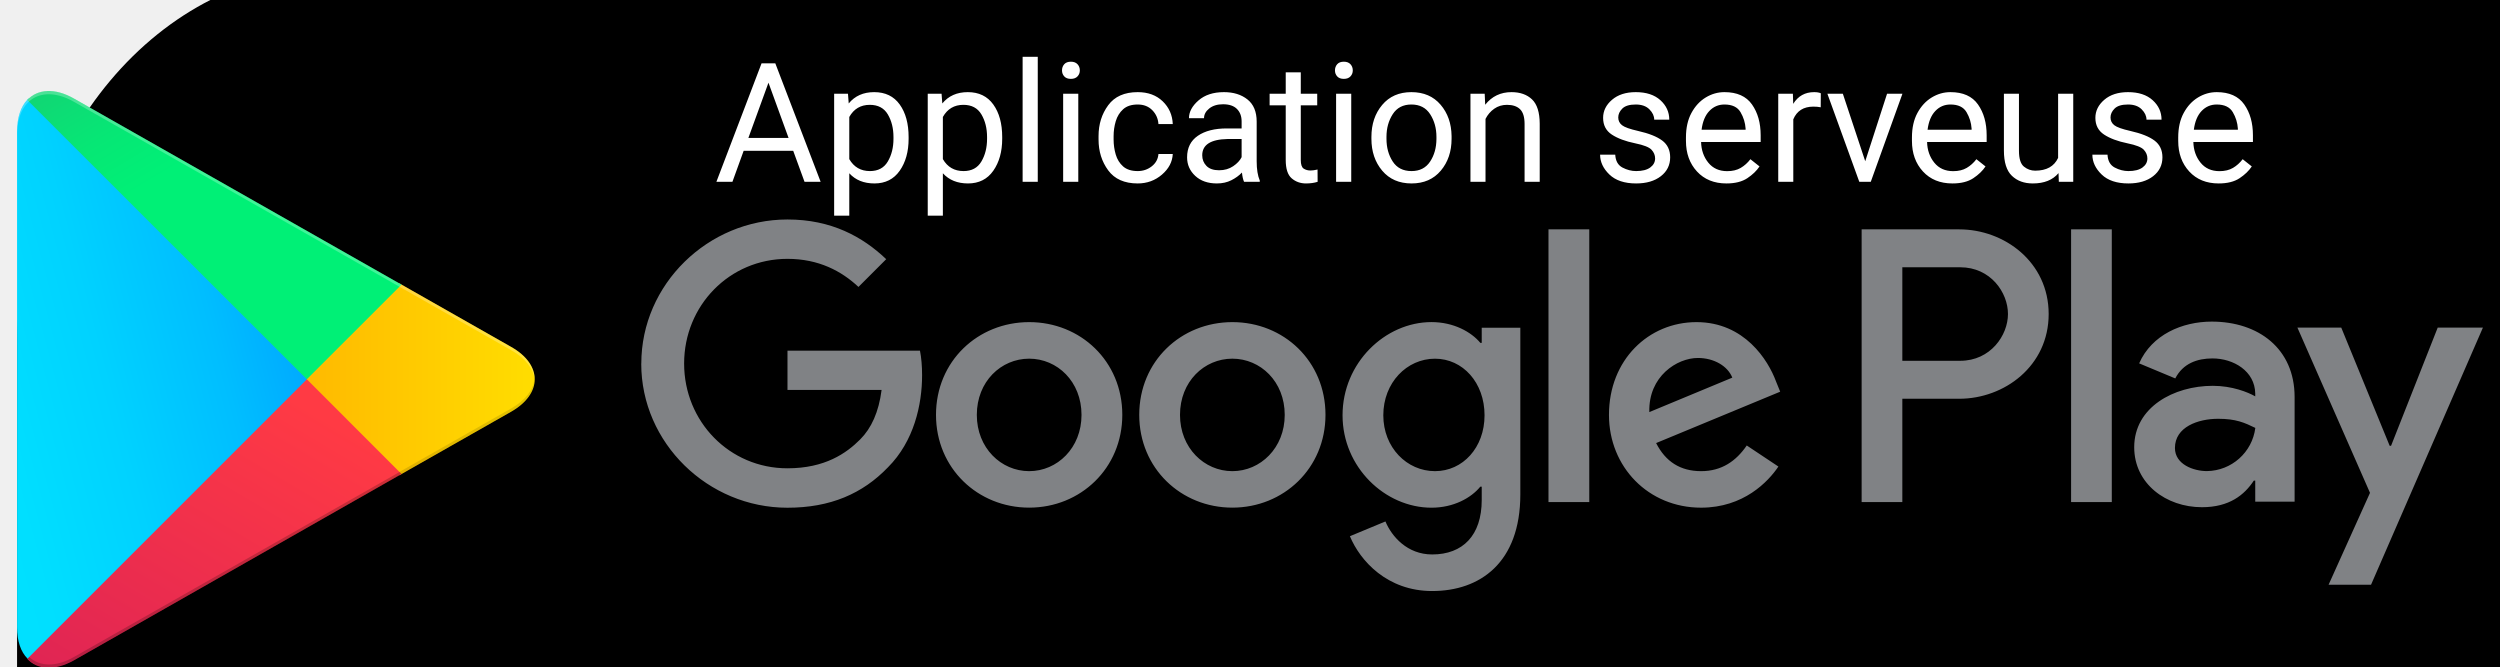
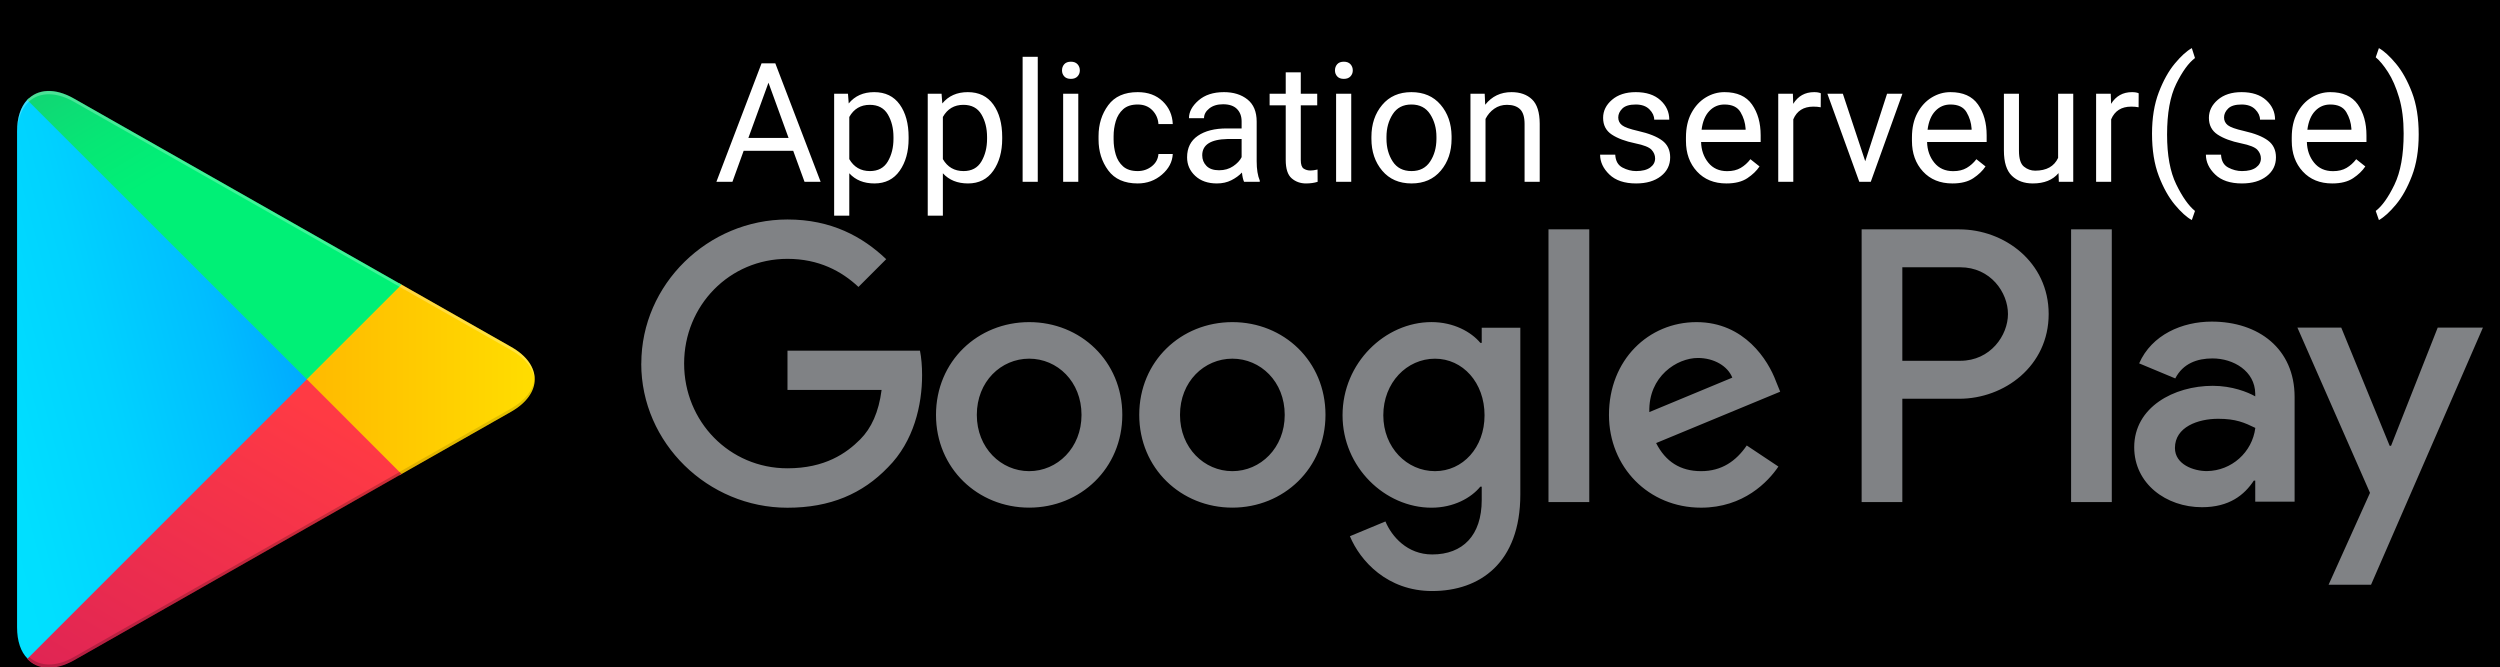
<svg xmlns="http://www.w3.org/2000/svg" viewBox="0 -300 8137.4 2200" width="3000" height="800">
-   <rect x="0" y="-400" width="18137.4" height="25200" rx="1050" ry="1250" fill="black" />
+   <style>
+         .rounded-rect {
+         fill: black;
+         border-radius: 155px;
+         }
+     </style>
+   <rect class="rounded-rect" x="-220" y="-400" width="18137.4" height="25200" fill="black" />
  <linearGradient id="a" gradientTransform="matrix(11.64 0 0 -22.55 -32777 34043.164)" gradientUnits="userSpaceOnUse" x1="2891.046" x2="2784.353" y1="1504.53" y2="1449.456">
    <stop offset="0" stop-color="#00a0ff" />
    <stop offset=".007" stop-color="#00a1ff" />
    <stop offset=".26" stop-color="#00beff" />
    <stop offset=".512" stop-color="#00d2ff" />
    <stop offset=".76" stop-color="#00dfff" />
    <stop offset="1" stop-color="#00e3ff" />
  </linearGradient>
  <linearGradient id="b" gradientTransform="matrix(9.145 0 0 -7.7 -25077.303 11907.105)" gradientUnits="userSpaceOnUse" x1="2935.234" x2="2739.434" y1="1422.774" y2="1422.774">
    <stop offset="0" stop-color="#ffe000" />
    <stop offset=".409" stop-color="#ffbd00" />
    <stop offset=".775" stop-color="orange" />
    <stop offset="1" stop-color="#ff9c00" />
  </linearGradient>
  <linearGradient id="c" gradientTransform="matrix(15.02 0 0 -11.5775 -43191.684 17692.938)" gradientUnits="userSpaceOnUse" x1="2948.769" x2="2836.642" y1="1431.331" y2="1285.867">
    <stop offset="0" stop-color="#ff3a44" />
    <stop offset="1" stop-color="#c31162" />
  </linearGradient>
  <linearGradient id="d" gradientTransform="matrix(15.02 0 0 -11.5715 -43191.684 17672.39)" gradientUnits="userSpaceOnUse" x1="2862.393" x2="2912.461" y1="1571.747" y2="1506.756">
    <stop offset="0" stop-color="#32a071" />
    <stop offset=".069" stop-color="#2da771" />
    <stop offset=".476" stop-color="#15cf74" />
    <stop offset=".801" stop-color="#06e775" />
    <stop offset="1" stop-color="#00f076" />
  </linearGradient>
  <g clip-rule="evenodd" fill-rule="evenodd">
    <path d="M33.7 29.2C12.3 52.2 0 87.6 0 133.6v1636.2c0 46 12.3 81.4 34.5 103.6l5.8 4.9 916.8-916.8v-20.6L39.5 24.3l-5.8 4.9z" fill="url(#a)" />
    <path d="M1262.1 1268.3L956.3 962.4V941l305.9-305.9 6.6 4.1 361.8 205.6c103.6 58.4 103.6 154.6 0 213.8l-361.8 205.6c-.1 0-6.7 4.1-6.7 4.1z" fill="url(#b)" />
    <path d="M1268.7 1264.2L956.3 951.7 33.7 1874.3c33.7 36.2 90.4 40.3 153.8 4.9z" fill="url(#c)" />
    <path d="M1268.7 639.3L187.5 25.1C124.2-11.1 67.4-6.2 33.7 30l922.5 921.7z" fill="url(#d)" />
    <path d="M1262.1 1257.6L188.3 1867.7c-60 34.5-113.5 32.1-148 .8l-5.8 5.8 5.8 4.9c34.5 31.2 88 33.7 148-.8l1081.2-614.2-7.4-6.6z" opacity=".2" />
    <path d="M1630.5 1047.9l-369.2 209.7 6.6 6.6 361.8-205.6c51.8-29.6 77.3-68.2 77.3-106.9-3.3 35.4-29.6 69.1-76.5 96.2z" opacity=".12" />
    <path d="M187.5 35.8l1443 819.8c46.9 26.3 73.2 60.8 77.3 96.2 0-38.6-25.5-77.3-77.3-106.9L187.5 25.1C83.9-34.1 0 15.2 0 133.6v10.7C0 25.9 83.9-22.6 187.5 35.8z" fill="#fff" opacity=".25" />
    <g fill="#808285">
      <path d="M2060 899.8c0-262.1 220.3-475.5 482.4-475.5 144.9 0 248 56.9 325.8 131l-91.6 91.6c-55.6-52.2-131-92.7-234.3-92.7-191.4 0-341 154.1-341 345.5s149.6 345.7 340.9 345.7c124.1 0 194.7-49.8 240-95.2 37.1-37.1 61.4-90.4 70.8-163.5h-310.6V857.1h437.2c4.6 23.2 7 51 7 81.1 0 97.3-26.7 218-112.6 303.9-83.6 87-190.2 133.4-331.7 133.4-262.2 0-482.5-213.2-482.5-475.5zM3340 763c-169.3 0-307.5 128.8-307.5 306.1 0 176.4 138.1 306.1 307.5 306.1s307.3-129.9 307.3-306.2c0-177.3-138-306.1-307.3-306zm0 491.8c-92.7 0-172.8-76.5-172.8-185.6 0-110.2 80-185.6 172.8-185.6 92.7 0 172.7 75.3 172.7 185.6 0 109-79.9 185.6-172.7 185.6zM4010.5 763c-169.3 0-307.3 128.8-307.3 306.1 0 176.4 138 306.1 307.3 306.1s307.3-129.9 307.3-306.2c0-177.3-137.9-306.1-307.3-306zm0 491.8c-92.7 0-172.8-76.5-172.8-185.6 0-110.2 80-185.6 172.8-185.6 92.7 0 172.8 75.3 172.8 185.6 0 109-80.1 185.6-172.8 185.6zm822.9-473.2v49.8h-4.6c-30.1-36.1-88.1-68.5-161.1-68.5-153.1 0-293.6 134.6-293.6 307.5 0 171.5 140.4 305 293.6 305 73 0 131-32.4 161.1-69.5h4.6v44c0 117.1-62.6 179.8-163.5 179.8-82.4 0-133.4-59.2-154.3-108.9l-117.2 48.7c33.6 81.1 123 180.9 271.4 180.9 157.6 0 291-92.9 291-319V781.5zm-154.2 473.2c-92.7 0-170.6-77.8-170.6-184.4 0-107.8 77.8-186.7 170.6-186.7 91.6 0 163.5 78.8 163.5 186.7.1 106.6-71.8 184.4-163.5 184.4zm374.5-798h134.6v900h-134.6zm503.5 798c-68.4 0-117.2-31.4-148.3-92.7l409.4-169.5-14.1-34.8C5778.8 889.5 5701 763 5542.1 763c-157.7 0-288.8 124.1-288.8 306.2 0 171.5 129.9 306.1 303.9 306.1 140.4 0 221.6-85.7 255.2-135.7l-104.4-69.5c-34.9 51.1-82.5 84.8-150.8 84.7zm-10.5-373.5c53.3 0 98.5 26.7 113.6 64.9l-273.8 113.7c-3.4-118.3 91.7-178.6 160.2-178.6zM6408.9 456.8h-321.8v900h134.3v-340.9H6409c148.9 0 295.3-107.8 295.3-279.6 0-171.5-146.3-279.4-295.1-279.4zm3.5 433.8h-191V582h191c100.4 0 157.6 83.3 157.6 154.3 0 69.8-57.2 154.3-157.6 154.3zm500.2 466.2v-900h-134.3v900zm603.3-1.6v-345c0-159.8-119.4-248.9-273.5-248.9-97.1 0-197.8 42.9-239.5 137.8l119.2 49.7c25.5-49.7 72.9-66 122.8-66 69.4 0 140 41.7 141.1 115.9v9.3c-24.3-13.9-76.3-34.8-140.1-34.8-128.5 0-259.3 70.6-259.3 202.6 0 120.5 105.4 198 223.5 198 90.4 0 140.1-40.5 171.3-87.9h4.6v69.5h129.8zm-289.5-100.6c-44 0-105.4-22-105.4-76.3 0-69.5 76.5-96.3 142.5-96.3 59.1 0 86.8 12.7 122.8 30.1-10.3 80.8-78.6 141.5-159.9 142.5zM7988.2 781l-154 390.1h-4.6L7669.8 781h-144.7l239.6 545.4-136.7 303.3h140.1L8137.4 781z" />
    </g>
-     <text x="2300" y="300" font-family="Roboto" font-size="550" fill="white">Application serveuse</text>
+     <text x="2300" y="300" font-family="Roboto" font-size="550" fill="white">Application serveur(se)</text>
  </g>
</svg>
